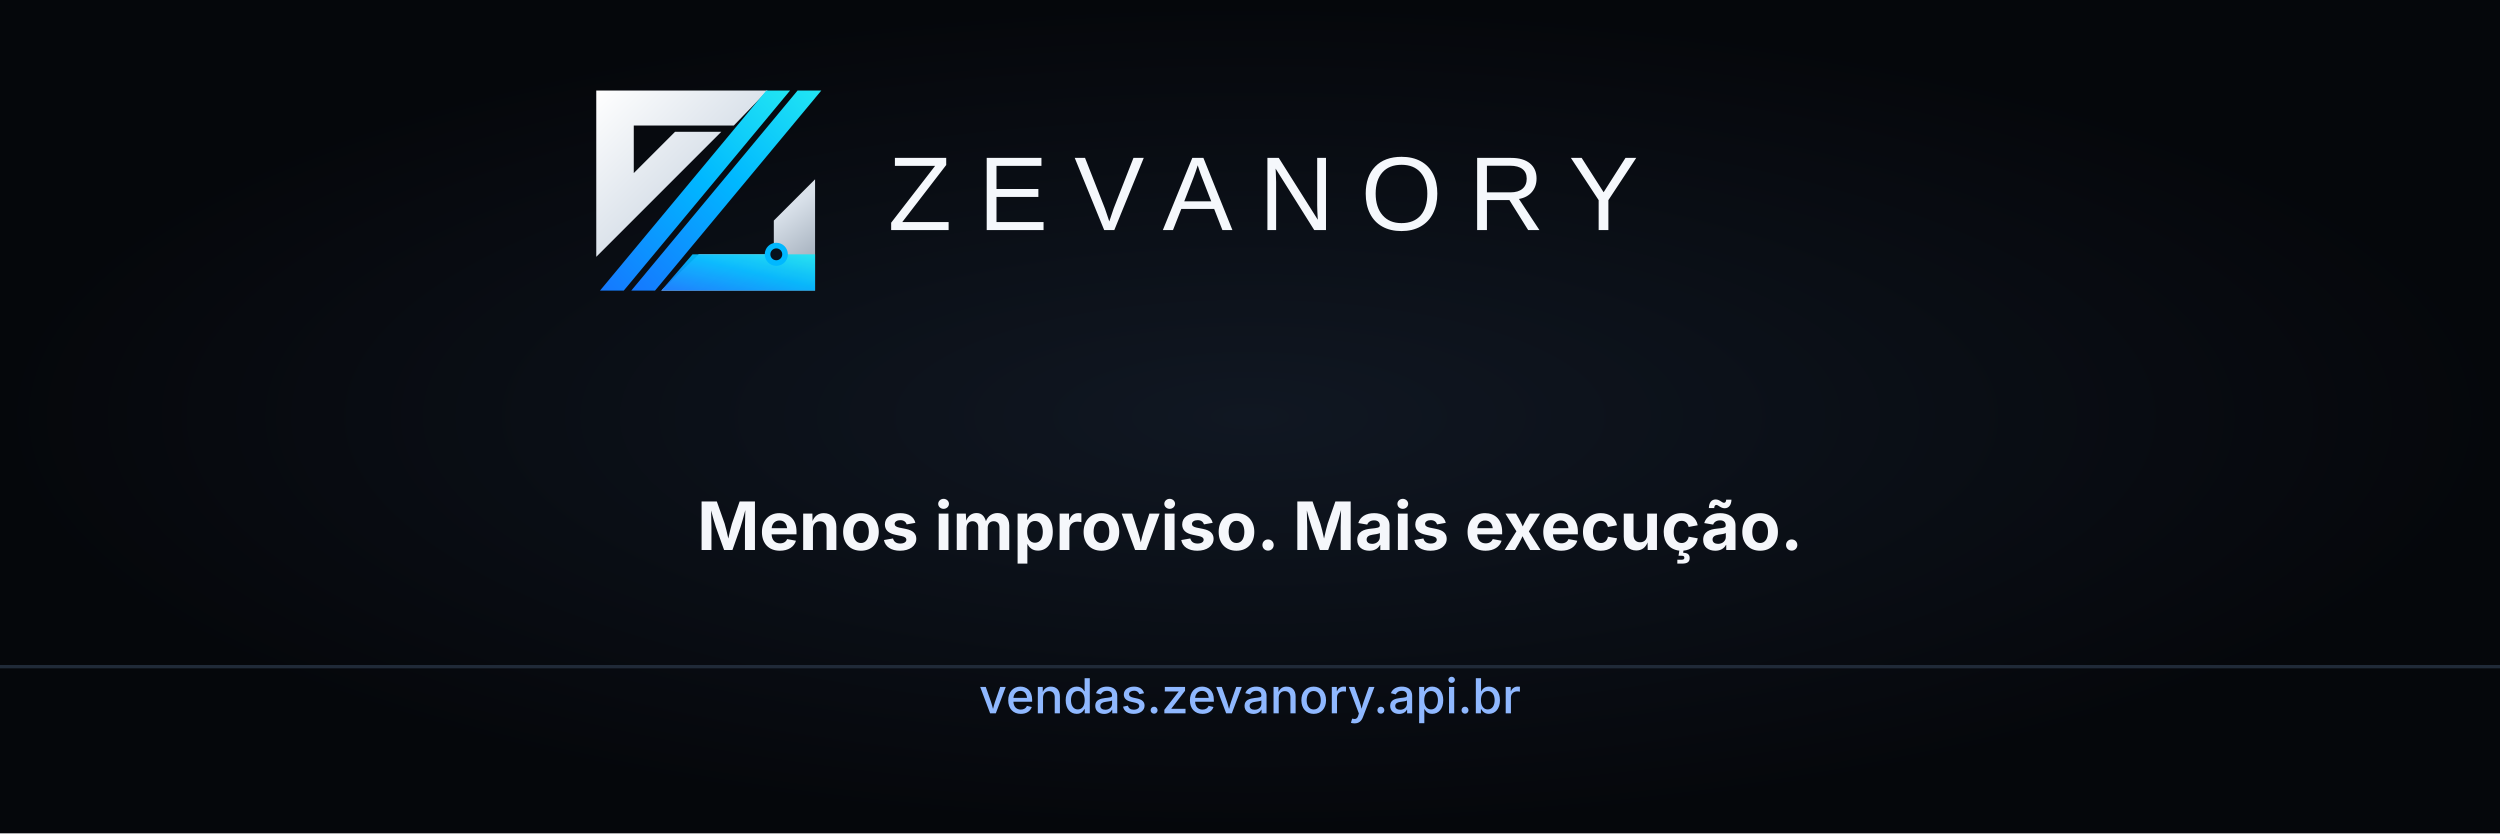
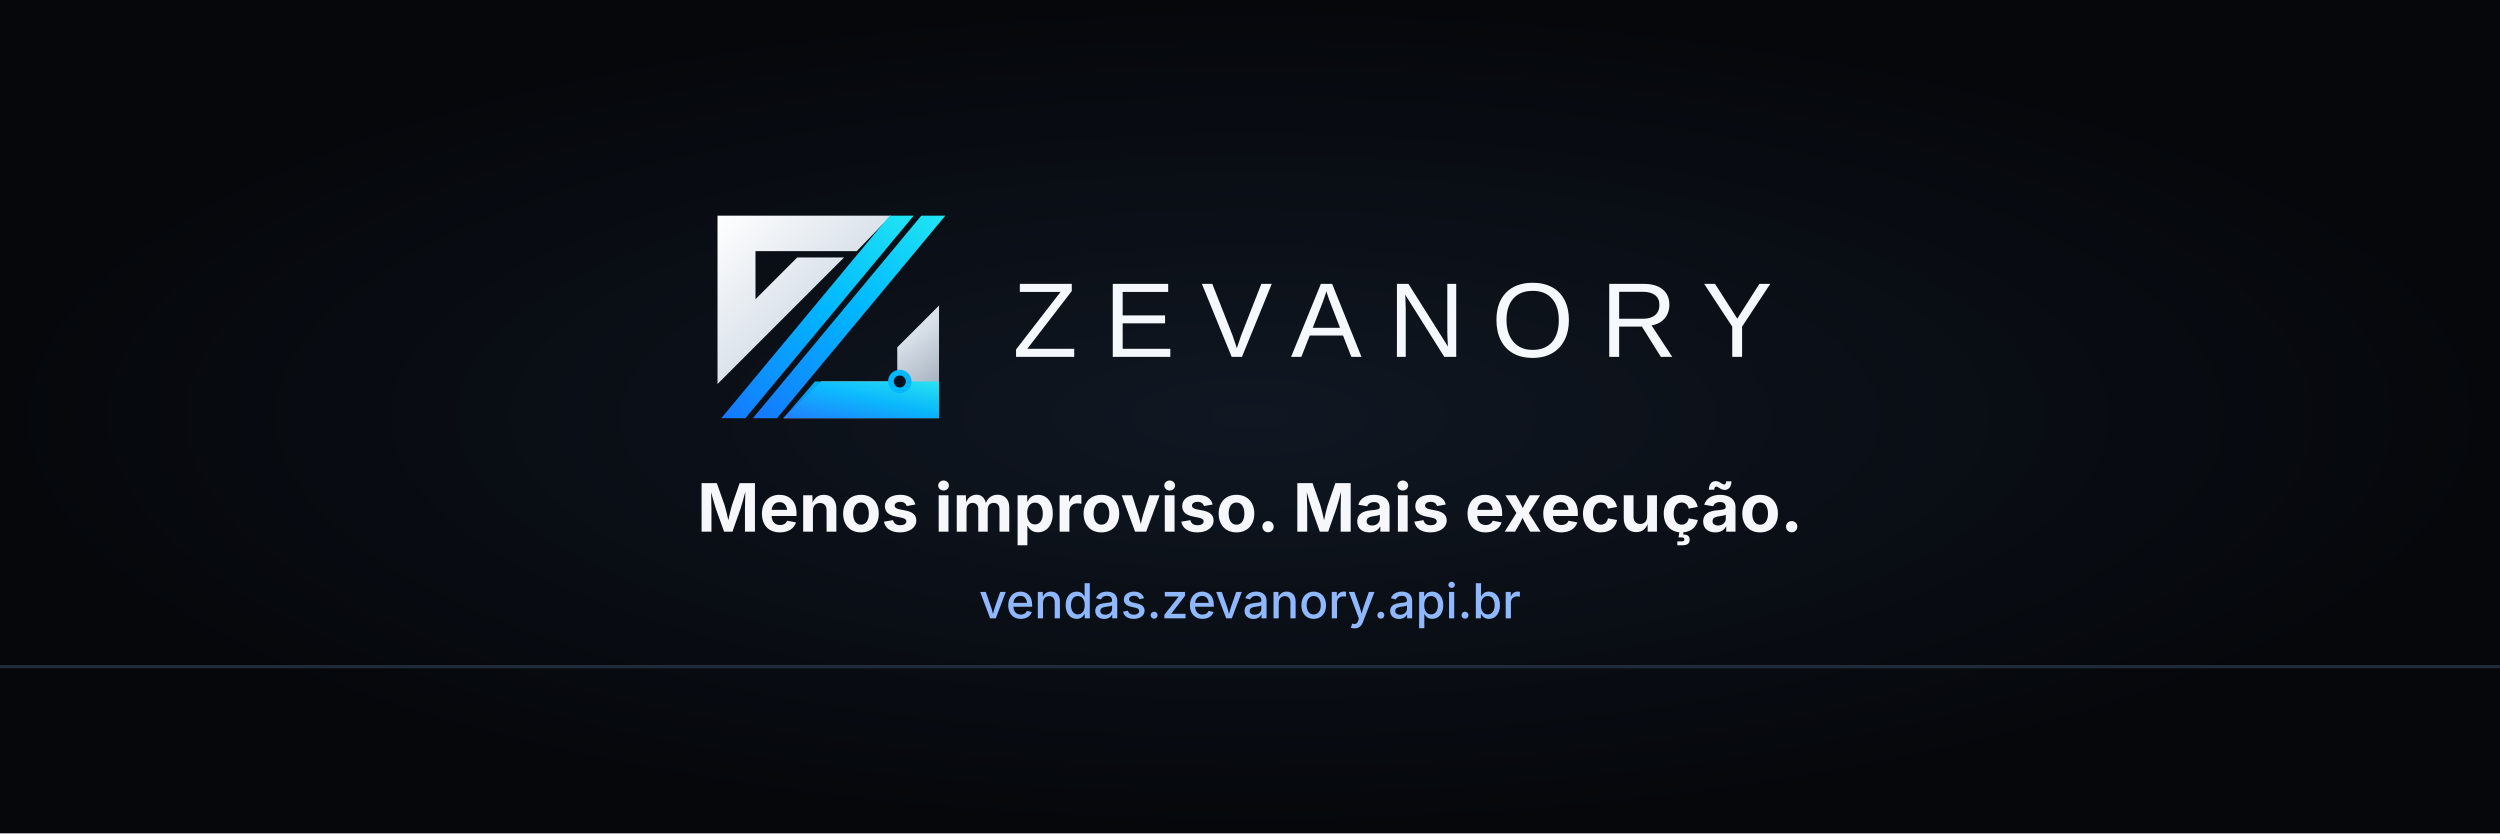
<svg xmlns="http://www.w3.org/2000/svg" viewBox="0 0 1500 500" role="img" aria-label="Capa oficial ZEVANORY bluesky">
  <defs>
    <radialGradient id="brandGlow">
      <stop stop-color="#101722" />
      <stop offset="1" stop-color="#05070b" />
    </radialGradient>
  </defs>
  <rect width="1500" height="500" fill="url(#brandGlow)" />
  <path d="M0 400 H1500" stroke="#202a38" stroke-width="2" />
-   <svg x="327" y="38" width="847" height="194" viewBox="0 0 1400 320">
+   <svg x="430.0" y="129" width="640" height="122.5" viewBox="50 26 1045 200">
    <defs>
      <linearGradient id="s" x1="0" y1="0" x2="1" y2="1">
        <stop offset="0" stop-color="#ffffff" />
        <stop offset=".55" stop-color="#d8e0e9" />
        <stop offset="1" stop-color="#8d9aa9" />
      </linearGradient>
      <linearGradient id="c" x1="0" y1="1" x2="1" y2="0">
        <stop offset="0" stop-color="#1578ff" />
        <stop offset=".55" stop-color="#00b8ff" />
        <stop offset="1" stop-color="#21e6f3" />
      </linearGradient>
    </defs>
    <g transform="translate(0 -18) scale(.62)">
      <g>
        <path d="M82 72h274l-54 56H142v76l66-66h74L82 338Z" fill="url(#s)" />
        <path d="M354 72h38L126 392H88Z" fill="url(#c)" />
        <path d="M404 72h38L176 392h-38Z" fill="url(#c)" />
        <path d="M186 392h246V214l-66 66v54H246Z" fill="url(#s)" />
        <path d="M186 392h246v-58H236Z" fill="url(#c)" opacity=".94" />
        <path d="M252 334h104" stroke="url(#c)" stroke-width="10" stroke-linecap="round" />
        <circle cx="370" cy="334" r="14" fill="#07111d" stroke="#00b8ff" stroke-width="9" />
      </g>
    </g>
    <g fill="#f5f8fc" font-family="Arial,Helvetica,sans-serif">
      <text x="340" y="165" font-size="104" font-weight="500" letter-spacing="26">ZEVANORY</text>
    </g>
  </svg>
-   <text x="750" y="330" fill="#f5f7fb" font-family="Inter,ui-sans-serif,system-ui,sans-serif" text-anchor="middle" font-weight="700" font-size="40">Menos improviso. Mais execução.</text>
-   <text x="750" y="428" fill="#8fb8ff" font-family="Inter,ui-sans-serif,system-ui,sans-serif" text-anchor="middle" font-weight="500" font-size="29">vendas.zevanory.api.br</text>
+   <text x="750" y="319" fill="#f5f7fb" font-family="Inter,ui-sans-serif,system-ui,sans-serif" text-anchor="middle" font-weight="700" font-size="40">Menos improviso. Mais execução.</text>
+   <text x="750" y="371" fill="#8fb8ff" font-family="Inter,ui-sans-serif,system-ui,sans-serif" text-anchor="middle" font-weight="500" font-size="29">vendas.zevanory.api.br</text>
</svg>
